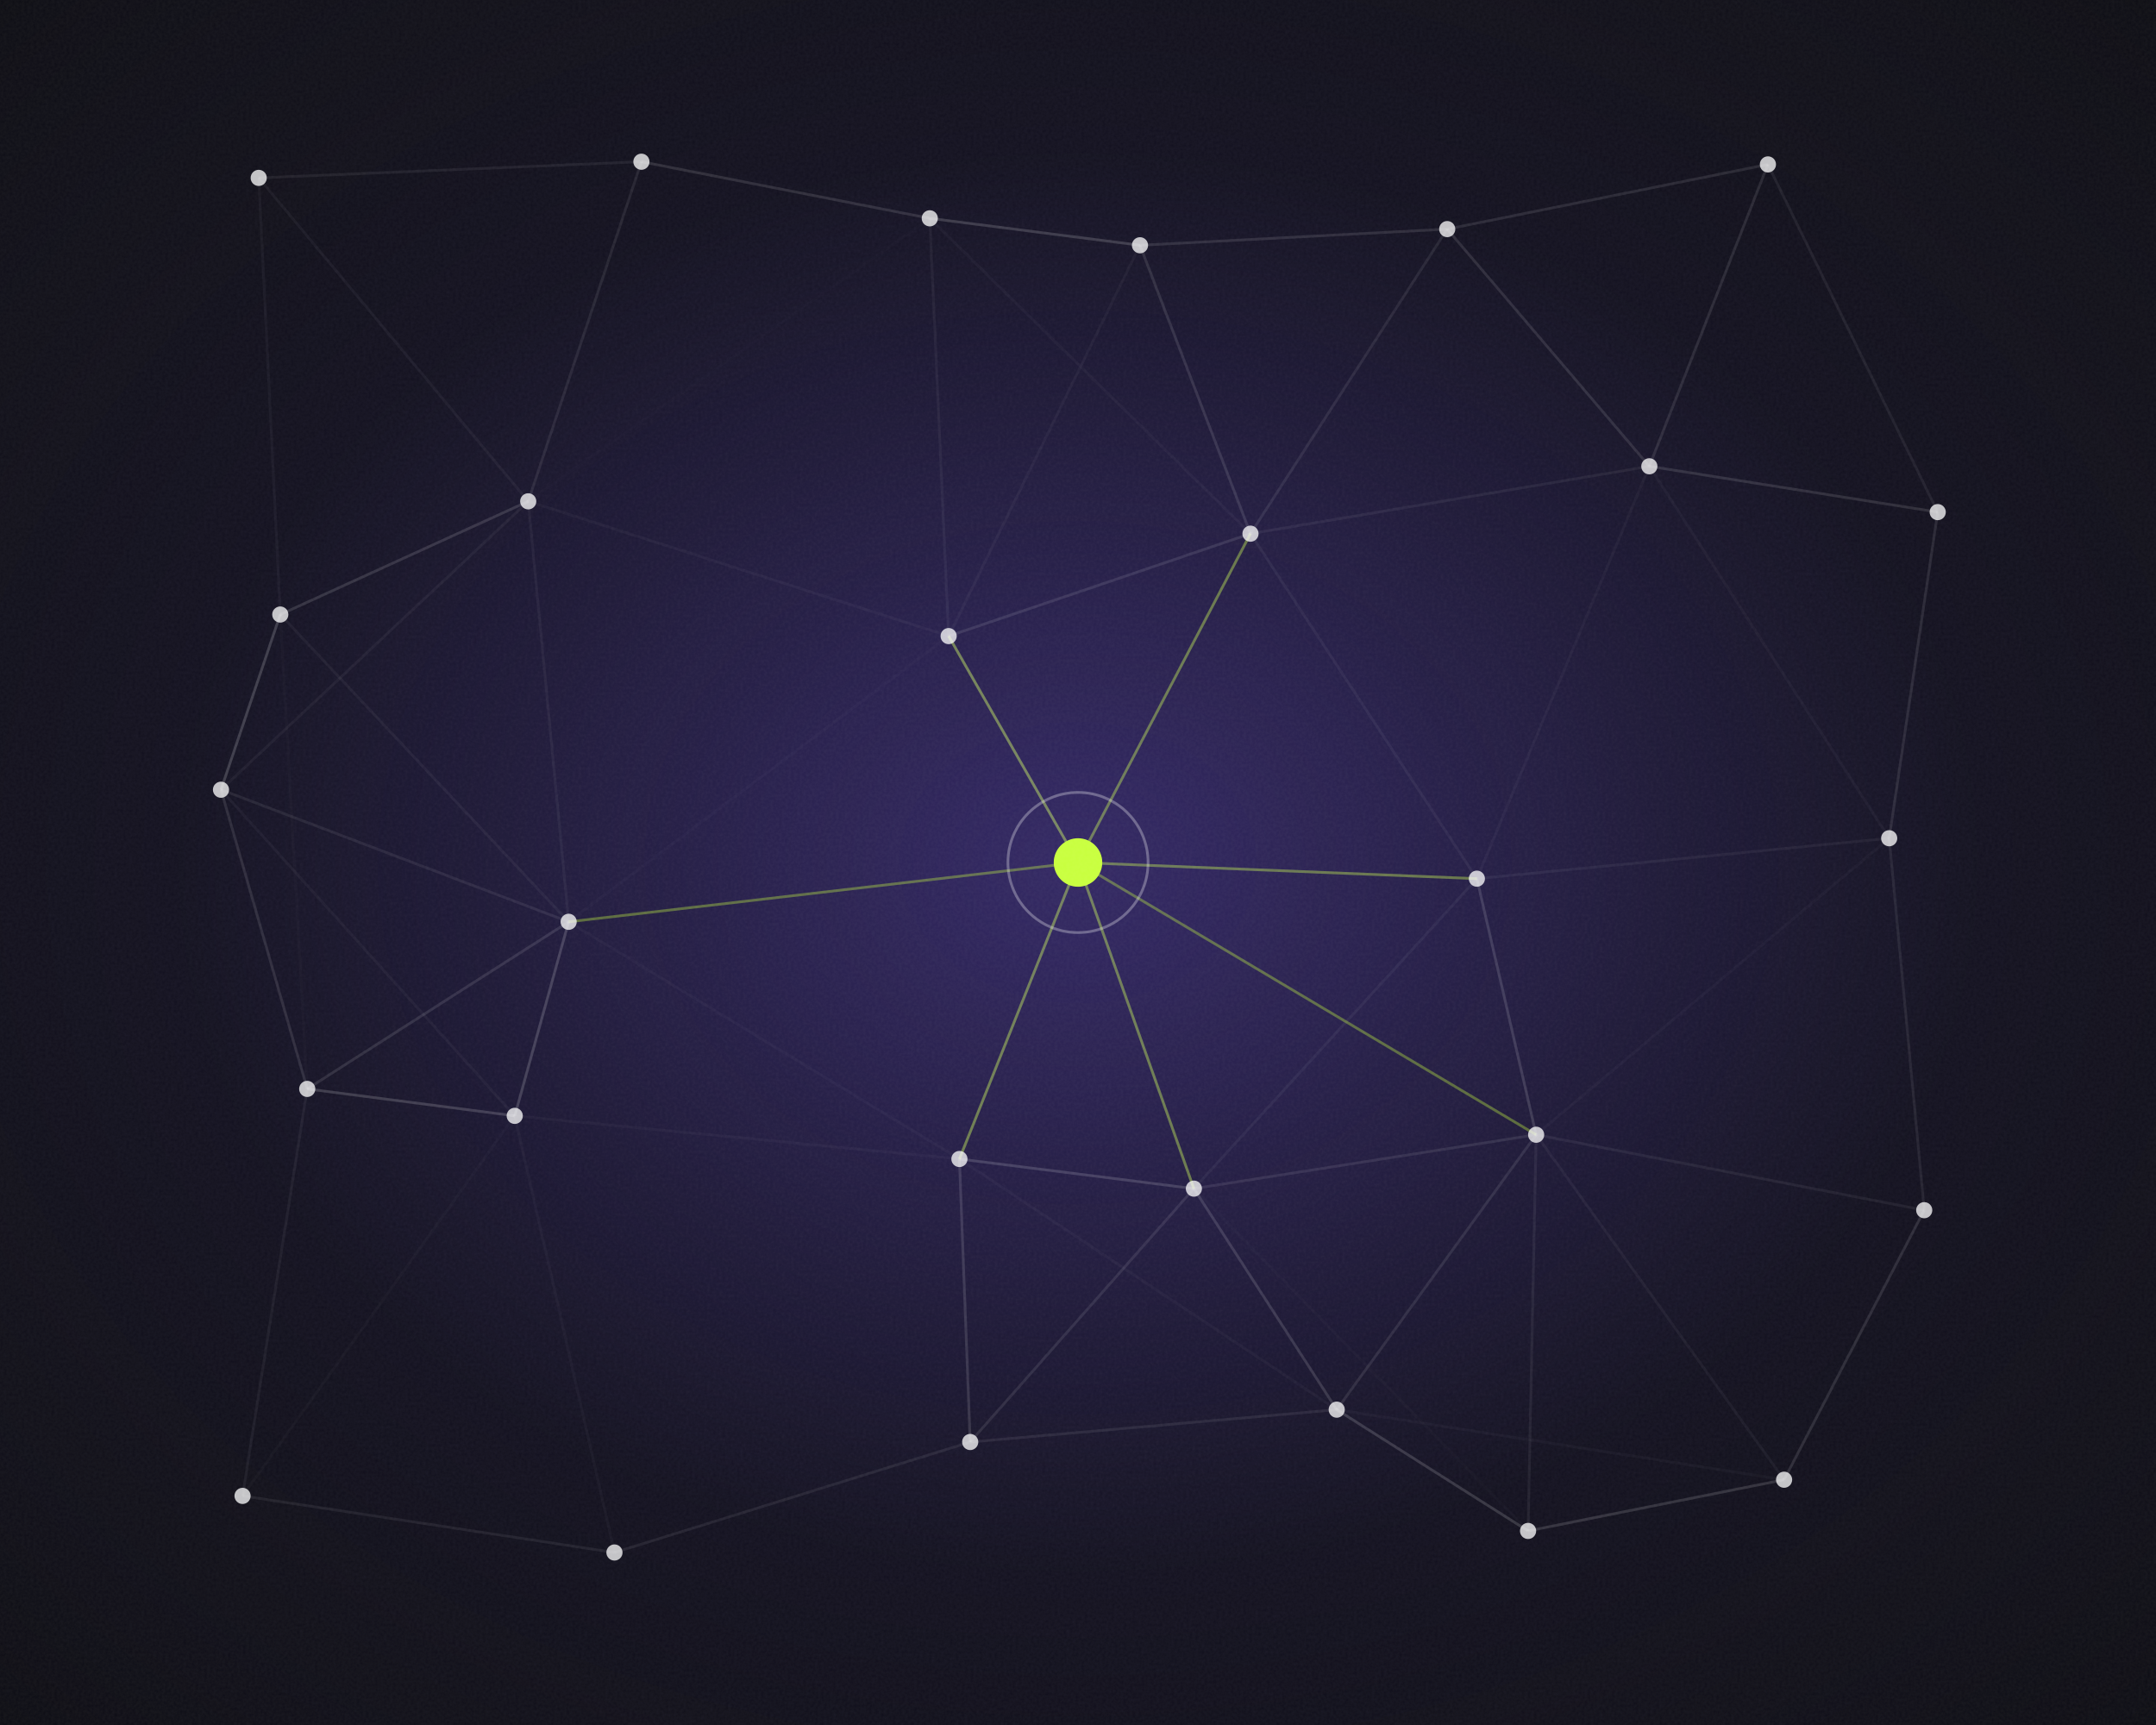
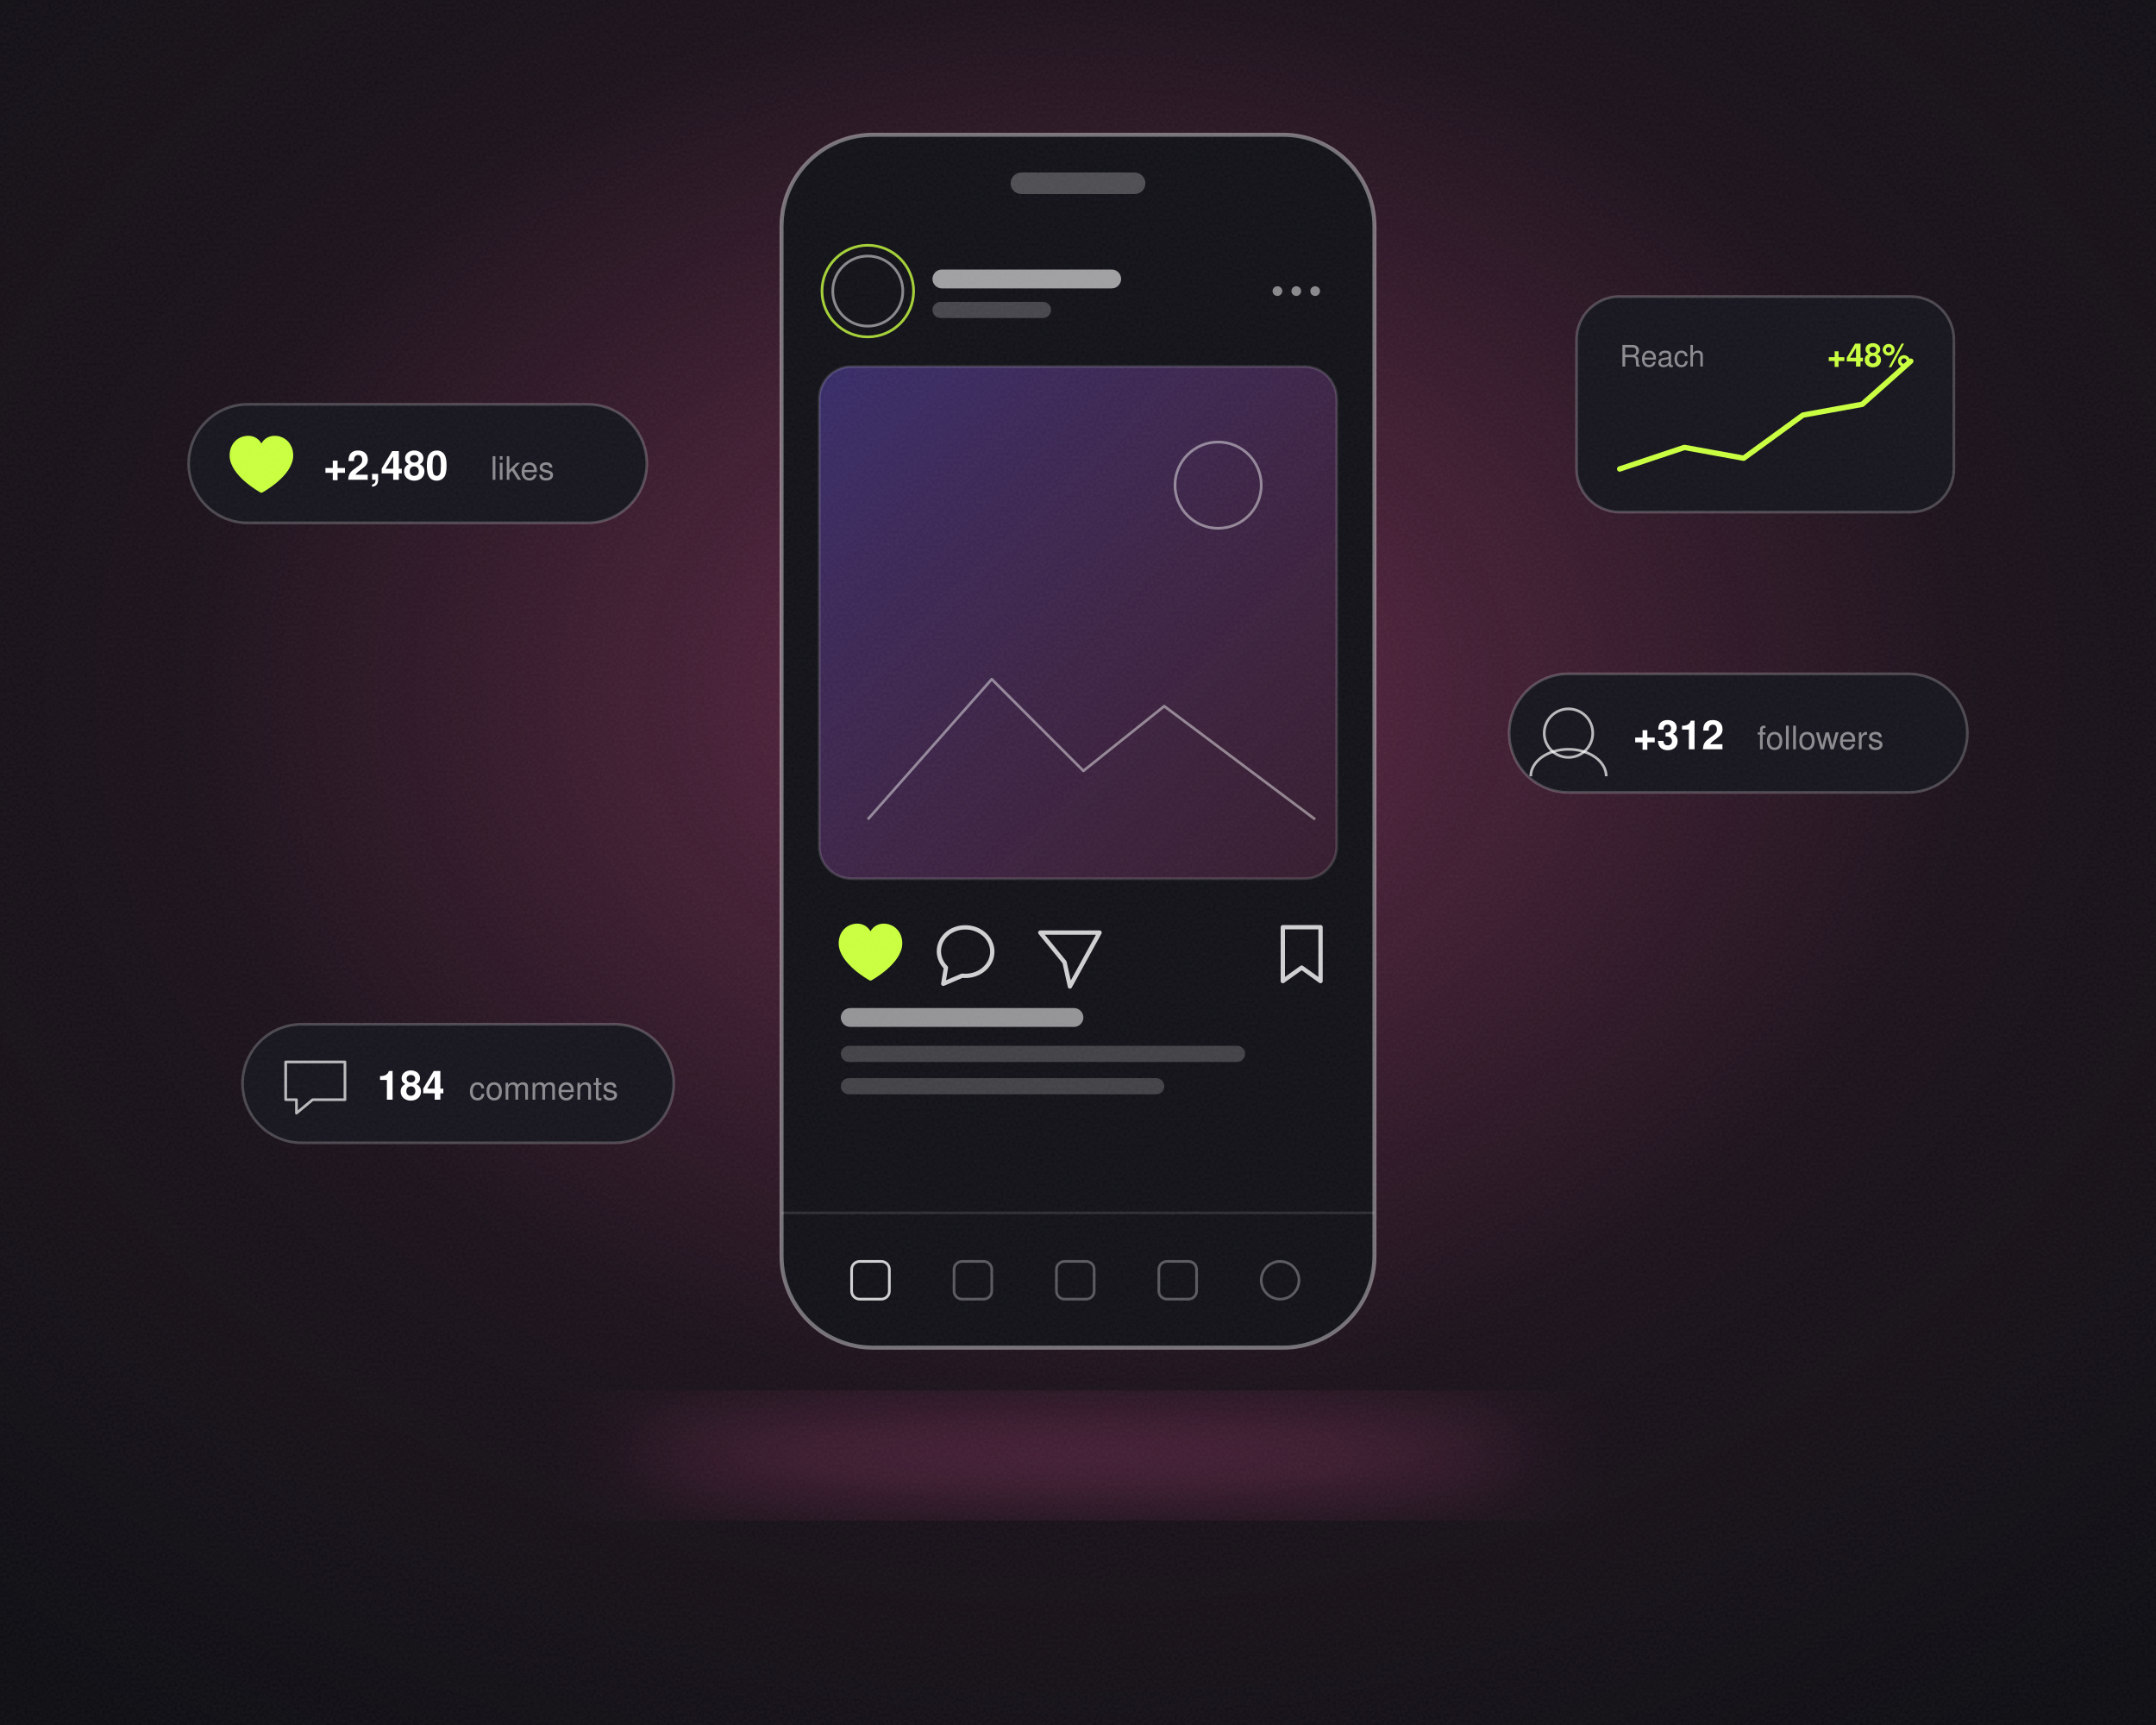
<svg xmlns="http://www.w3.org/2000/svg" viewBox="0 0 800 640">
  <defs>
-     <radialGradient id="glow" cx="0.5" cy="0.5" r=".75">
+     <radialGradient id="glow" cx="0.5" cy="0.4" r=".75">
+       <stop offset="0" stop-color="#ff5ca8" stop-opacity=".35" />
+       <stop offset=".55" stop-color="#ff5ca8" stop-opacity=".06" />
+       <stop offset="1" stop-color="#ff5ca8" stop-opacity="0" />
+     </radialGradient>
+     <linearGradient id="img" x1="0" y1="0" x2="1" y2="1">
      <stop offset="0" stop-color="#7b5cff" stop-opacity=".35" />
-       <stop offset=".55" stop-color="#7b5cff" stop-opacity=".06" />
-       <stop offset="1" stop-color="#7b5cff" stop-opacity="0" />
-     </radialGradient>
+       <stop offset="1" stop-color="#ff5ca8" stop-opacity=".15" />
+     </linearGradient>
    <filter id="grain">
-       <feTurbulence type="fractalNoise" baseFrequency=".9" numOctaves="2" seed="4" stitchTiles="stitch" />
+       <feTurbulence type="fractalNoise" baseFrequency=".9" numOctaves="2" seed="12" stitchTiles="stitch" />
      <feColorMatrix values="0 0 0 0 1 0 0 0 0 1 0 0 0 0 1 0 0 0 .05 0" />
    </filter>
    <filter id="blur" x="-50%" y="-50%" width="200%" height="200%">
      <feGaussianBlur stdDeviation="18" />
    </filter>
  </defs>
  <rect width="800" height="640" fill="#0c0c11" />
  <rect width="800" height="640" fill="url(#glow)" />
-   <line x1="400" y1="320" x2="352" y2="236" stroke="#fff" fill="none" stroke-opacity="0.138" />
-   <line x1="400" y1="320" x2="464" y2="198" stroke="#fff" fill="none" stroke-opacity="0.077" />
-   <line x1="400" y1="320" x2="548" y2="326" stroke="#fff" fill="none" stroke-opacity="0.061" />
-   <line x1="400" y1="320" x2="356" y2="430" stroke="#fff" fill="none" stroke-opacity="0.106" />
-   <line x1="400" y1="320" x2="443" y2="441" stroke="#fff" fill="none" stroke-opacity="0.091" />
-   <line x1="96" y1="66" x2="238" y2="60" stroke="#fff" fill="none" stroke-opacity="0.070" />
-   <line x1="96" y1="66" x2="104" y2="228" stroke="#fff" fill="none" stroke-opacity="0.040" />
-   <line x1="96" y1="66" x2="196" y2="186" stroke="#fff" fill="none" stroke-opacity="0.050" />
-   <line x1="238" y1="60" x2="345" y2="81" stroke="#fff" fill="none" stroke-opacity="0.120" />
-   <line x1="238" y1="60" x2="423" y2="91" stroke="#fff" fill="none" stroke-opacity="0.004" />
-   <line x1="238" y1="60" x2="196" y2="186" stroke="#fff" fill="none" stroke-opacity="0.085" />
-   <line x1="345" y1="81" x2="423" y2="91" stroke="#fff" fill="none" stroke-opacity="0.164" />
-   <line x1="345" y1="81" x2="196" y2="186" stroke="#fff" fill="none" stroke-opacity="0.011" />
-   <line x1="345" y1="81" x2="352" y2="236" stroke="#fff" fill="none" stroke-opacity="0.050" />
-   <line x1="345" y1="81" x2="464" y2="198" stroke="#fff" fill="none" stroke-opacity="0.034" />
-   <line x1="423" y1="91" x2="537" y2="85" stroke="#fff" fill="none" stroke-opacity="0.111" />
-   <line x1="423" y1="91" x2="352" y2="236" stroke="#fff" fill="none" stroke-opacity="0.041" />
-   <line x1="423" y1="91" x2="464" y2="198" stroke="#fff" fill="none" stroke-opacity="0.111" />
-   <line x1="537" y1="85" x2="656" y2="61" stroke="#fff" fill="none" stroke-opacity="0.102" />
-   <line x1="537" y1="85" x2="464" y2="198" stroke="#fff" fill="none" stroke-opacity="0.083" />
-   <line x1="537" y1="85" x2="612" y2="173" stroke="#fff" fill="none" stroke-opacity="0.110" />
-   <line x1="656" y1="61" x2="612" y2="173" stroke="#fff" fill="none" stroke-opacity="0.103" />
-   <line x1="656" y1="61" x2="719" y2="190" stroke="#fff" fill="none" stroke-opacity="0.068" />
-   <line x1="104" y1="228" x2="196" y2="186" stroke="#fff" fill="none" stroke-opacity="0.131" />
-   <line x1="104" y1="228" x2="82" y2="293" stroke="#fff" fill="none" stroke-opacity="0.178" />
-   <line x1="104" y1="228" x2="211" y2="342" stroke="#fff" fill="none" stroke-opacity="0.050" />
-   <line x1="104" y1="228" x2="114" y2="404" stroke="#fff" fill="none" stroke-opacity="0.019" />
-   <line x1="196" y1="186" x2="352" y2="236" stroke="#fff" fill="none" stroke-opacity="0.038" />
-   <line x1="196" y1="186" x2="82" y2="293" stroke="#fff" fill="none" stroke-opacity="0.049" />
-   <line x1="196" y1="186" x2="211" y2="342" stroke="#fff" fill="none" stroke-opacity="0.048" />
-   <line x1="352" y1="236" x2="464" y2="198" stroke="#fff" fill="none" stroke-opacity="0.105" />
-   <line x1="352" y1="236" x2="211" y2="342" stroke="#fff" fill="none" stroke-opacity="0.020" />
-   <line x1="464" y1="198" x2="612" y2="173" stroke="#fff" fill="none" stroke-opacity="0.059" />
-   <line x1="464" y1="198" x2="548" y2="326" stroke="#fff" fill="none" stroke-opacity="0.054" />
-   <line x1="612" y1="173" x2="719" y2="190" stroke="#fff" fill="none" stroke-opacity="0.121" />
-   <line x1="612" y1="173" x2="548" y2="326" stroke="#fff" fill="none" stroke-opacity="0.037" />
-   <line x1="612" y1="173" x2="701" y2="311" stroke="#fff" fill="none" stroke-opacity="0.038" />
-   <line x1="719" y1="190" x2="701" y2="311" stroke="#fff" fill="none" stroke-opacity="0.100" />
-   <line x1="82" y1="293" x2="211" y2="342" stroke="#fff" fill="none" stroke-opacity="0.077" />
-   <line x1="82" y1="293" x2="114" y2="404" stroke="#fff" fill="none" stroke-opacity="0.109" />
-   <line x1="82" y1="293" x2="191" y2="414" stroke="#fff" fill="none" stroke-opacity="0.040" />
-   <line x1="211" y1="342" x2="114" y2="404" stroke="#fff" fill="none" stroke-opacity="0.110" />
-   <line x1="211" y1="342" x2="191" y2="414" stroke="#fff" fill="none" stroke-opacity="0.170" />
-   <line x1="211" y1="342" x2="356" y2="430" stroke="#fff" fill="none" stroke-opacity="0.029" />
-   <line x1="548" y1="326" x2="701" y2="311" stroke="#fff" fill="none" stroke-opacity="0.054" />
-   <line x1="548" y1="326" x2="443" y2="441" stroke="#fff" fill="none" stroke-opacity="0.050" />
-   <line x1="548" y1="326" x2="570" y2="421" stroke="#fff" fill="none" stroke-opacity="0.136" />
-   <line x1="701" y1="311" x2="570" y2="421" stroke="#fff" fill="none" stroke-opacity="0.028" />
-   <line x1="701" y1="311" x2="714" y2="449" stroke="#fff" fill="none" stroke-opacity="0.076" />
-   <line x1="114" y1="404" x2="191" y2="414" stroke="#fff" fill="none" stroke-opacity="0.166" />
-   <line x1="114" y1="404" x2="90" y2="555" stroke="#fff" fill="none" stroke-opacity="0.055" />
-   <line x1="191" y1="414" x2="356" y2="430" stroke="#fff" fill="none" stroke-opacity="0.035" />
-   <line x1="191" y1="414" x2="90" y2="555" stroke="#fff" fill="none" stroke-opacity="0.024" />
-   <line x1="191" y1="414" x2="228" y2="576" stroke="#fff" fill="none" stroke-opacity="0.035" />
-   <line x1="356" y1="430" x2="443" y2="441" stroke="#fff" fill="none" stroke-opacity="0.151" />
-   <line x1="356" y1="430" x2="360" y2="535" stroke="#fff" fill="none" stroke-opacity="0.125" />
-   <line x1="356" y1="430" x2="496" y2="523" stroke="#fff" fill="none" stroke-opacity="0.032" />
-   <line x1="443" y1="441" x2="570" y2="421" stroke="#fff" fill="none" stroke-opacity="0.090" />
-   <line x1="443" y1="441" x2="360" y2="535" stroke="#fff" fill="none" stroke-opacity="0.095" />
-   <line x1="443" y1="441" x2="496" y2="523" stroke="#fff" fill="none" stroke-opacity="0.136" />
-   <line x1="443" y1="441" x2="567" y2="568" stroke="#fff" fill="none" stroke-opacity="0.018" />
-   <line x1="570" y1="421" x2="714" y2="449" stroke="#fff" fill="none" stroke-opacity="0.065" />
-   <line x1="570" y1="421" x2="496" y2="523" stroke="#fff" fill="none" stroke-opacity="0.094" />
-   <line x1="570" y1="421" x2="567" y2="568" stroke="#fff" fill="none" stroke-opacity="0.063" />
-   <line x1="570" y1="421" x2="662" y2="549" stroke="#fff" fill="none" stroke-opacity="0.047" />
-   <line x1="714" y1="449" x2="567" y2="568" stroke="#fff" fill="none" stroke-opacity="0.002" />
-   <line x1="714" y1="449" x2="662" y2="549" stroke="#fff" fill="none" stroke-opacity="0.114" />
-   <line x1="90" y1="555" x2="228" y2="576" stroke="#fff" fill="none" stroke-opacity="0.074" />
-   <line x1="228" y1="576" x2="360" y2="535" stroke="#fff" fill="none" stroke-opacity="0.076" />
-   <line x1="360" y1="535" x2="496" y2="523" stroke="#fff" fill="none" stroke-opacity="0.079" />
-   <line x1="496" y1="523" x2="567" y2="568" stroke="#fff" fill="none" stroke-opacity="0.156" />
-   <line x1="496" y1="523" x2="662" y2="549" stroke="#fff" fill="none" stroke-opacity="0.033" />
-   <line x1="567" y1="568" x2="662" y2="549" stroke="#fff" fill="none" stroke-opacity="0.138" />
-   <line x1="400" y1="320" x2="352" y2="236" stroke="#c8ff3d" stroke-opacity=".35" />
-   <line x1="400" y1="320" x2="464" y2="198" stroke="#c8ff3d" stroke-opacity=".35" />
-   <line x1="400" y1="320" x2="211" y2="342" stroke="#c8ff3d" stroke-opacity=".35" />
-   <line x1="400" y1="320" x2="548" y2="326" stroke="#c8ff3d" stroke-opacity=".35" />
-   <line x1="400" y1="320" x2="356" y2="430" stroke="#c8ff3d" stroke-opacity=".35" />
-   <line x1="400" y1="320" x2="443" y2="441" stroke="#c8ff3d" stroke-opacity=".35" />
-   <line x1="400" y1="320" x2="570" y2="421" stroke="#c8ff3d" stroke-opacity=".35" />
-   <circle cx="400" cy="320" r="3" fill="#fff" fill-opacity=".75" />
-   <circle cx="96" cy="66" r="3" fill="#fff" fill-opacity=".75" />
-   <circle cx="238" cy="60" r="3" fill="#fff" fill-opacity=".75" />
-   <circle cx="345" cy="81" r="3" fill="#fff" fill-opacity=".75" />
-   <circle cx="423" cy="91" r="3" fill="#fff" fill-opacity=".75" />
-   <circle cx="537" cy="85" r="3" fill="#fff" fill-opacity=".75" />
-   <circle cx="656" cy="61" r="3" fill="#fff" fill-opacity=".75" />
-   <circle cx="104" cy="228" r="3" fill="#fff" fill-opacity=".75" />
-   <circle cx="196" cy="186" r="3" fill="#fff" fill-opacity=".75" />
-   <circle cx="352" cy="236" r="3" fill="#fff" fill-opacity=".75" />
-   <circle cx="464" cy="198" r="3" fill="#fff" fill-opacity=".75" />
-   <circle cx="612" cy="173" r="3" fill="#fff" fill-opacity=".75" />
-   <circle cx="719" cy="190" r="3" fill="#fff" fill-opacity=".75" />
-   <circle cx="82" cy="293" r="3" fill="#fff" fill-opacity=".75" />
-   <circle cx="211" cy="342" r="3" fill="#fff" fill-opacity=".75" />
-   <circle cx="548" cy="326" r="3" fill="#fff" fill-opacity=".75" />
-   <circle cx="701" cy="311" r="3" fill="#fff" fill-opacity=".75" />
-   <circle cx="114" cy="404" r="3" fill="#fff" fill-opacity=".75" />
-   <circle cx="191" cy="414" r="3" fill="#fff" fill-opacity=".75" />
-   <circle cx="356" cy="430" r="3" fill="#fff" fill-opacity=".75" />
-   <circle cx="443" cy="441" r="3" fill="#fff" fill-opacity=".75" />
-   <circle cx="570" cy="421" r="3" fill="#fff" fill-opacity=".75" />
-   <circle cx="714" cy="449" r="3" fill="#fff" fill-opacity=".75" />
-   <circle cx="90" cy="555" r="3" fill="#fff" fill-opacity=".75" />
-   <circle cx="228" cy="576" r="3" fill="#fff" fill-opacity=".75" />
-   <circle cx="360" cy="535" r="3" fill="#fff" fill-opacity=".75" />
-   <circle cx="496" cy="523" r="3" fill="#fff" fill-opacity=".75" />
-   <circle cx="567" cy="568" r="3" fill="#fff" fill-opacity=".75" />
-   <circle cx="662" cy="549" r="3" fill="#fff" fill-opacity=".75" />
-   <circle cx="400" cy="320" r="26" stroke="#fff" fill="none" stroke-opacity=".3" />
-   <circle cx="400" cy="320" r="9" fill="#c8ff3d" />
+   <ellipse cx="400" cy="540" rx="170" ry="12" fill="#ff5ca8" opacity=".35" filter="url(#blur)" />
+   <rect x="290" y="50" width="220" height="450" rx="34" fill="#101017" stroke="#fff" stroke-opacity=".4" stroke-width="1.5" />
+   <rect x="375" y="64" width="50" height="8" rx="4" fill="#fff" fill-opacity=".25" />
+   <circle cx="322" cy="108" r="13" fill="none" stroke="url(#img)" stroke-width="0" />
+   <circle cx="322" cy="108" r="13" stroke="#fff" fill="none" stroke-opacity=".5" />
+   <circle cx="322" cy="108" r="17" fill="none" stroke="#c8ff3d" stroke-opacity=".8" />
+   <rect x="346" y="100" width="70" height="7" rx="3.5" fill="#fff" fill-opacity="0.6" />
+   <rect x="346" y="112" width="44" height="6" rx="3.0" fill="#fff" fill-opacity="0.22" />
+   <circle cx="474" cy="108" r="1.8" fill="#fff" fill-opacity=".5" />
+   <circle cx="481" cy="108" r="1.8" fill="#fff" fill-opacity=".5" />
+   <circle cx="488" cy="108" r="1.8" fill="#fff" fill-opacity=".5" />
+   <rect x="304" y="136" width="192" height="190" rx="12" fill="url(#img)" stroke="#fff" stroke-opacity=".15" />
+   <path d="M322 304 l46 -52 34 34 30 -24 56 42" stroke="#fff" fill="none" stroke-opacity=".45" stroke-linejoin="round" />
+   <circle cx="452" cy="180" r="16" stroke="#fff" fill="none" stroke-opacity=".45" />
+   <path transform="translate(312 344) scale(1)" d="M0 6C0-2 11-3 11 5 11-3 22-2 22 6 22 13 11 19 11 19S0 13 0 6z" fill="#c8ff3d" stroke="#c8ff3d" stroke-opacity="1" stroke-width="1.60" stroke-linejoin="round" />
+   <path d="M352 346a10 9 0 1 1 5 16l-7 3 1-6a10 9 0 0 1 1-13z" stroke="#fff" fill="none" stroke-opacity=".8" stroke-width="1.6" stroke-linejoin="round" />
+   <path d="M386 346l22 0-11 20-2-9z" stroke="#fff" fill="none" stroke-opacity=".8" stroke-width="1.6" stroke-linejoin="round" />
+   <path d="M476 344h14v20l-7-5-7 5z" stroke="#fff" fill="none" stroke-opacity=".8" stroke-width="1.6" stroke-linejoin="round" />
+   <rect x="312" y="374" width="90" height="7" rx="3.5" fill="#fff" fill-opacity="0.55" />
+   <rect x="312" y="388" width="150" height="6" rx="3.0" fill="#fff" fill-opacity="0.2" />
+   <rect x="312" y="400" width="120" height="6" rx="3.0" fill="#fff" fill-opacity="0.2" />
+   <line x1="290" y1="450" x2="510" y2="450" stroke="#fff" fill="none" stroke-opacity=".12" />
+   <rect x="316" y="468" width="14" height="14" rx="3" stroke="#fff" fill="none" stroke-opacity="0.8" />
+   <rect x="354" y="468" width="14" height="14" rx="3" stroke="#fff" fill="none" stroke-opacity="0.3" />
+   <rect x="392" y="468" width="14" height="14" rx="3" stroke="#fff" fill="none" stroke-opacity="0.3" />
+   <rect x="430" y="468" width="14" height="14" rx="3" stroke="#fff" fill="none" stroke-opacity="0.3" />
+   <rect x="468" y="468" width="14" height="14" rx="7" stroke="#fff" fill="none" stroke-opacity="0.3" />
+   <g transform="translate(70 150)">
+     <rect width="170" height="44" rx="22" fill="#15141d" stroke="#fff" stroke-opacity=".22" />
+     <path transform="translate(16 13) scale(1)" d="M0 6C0-2 11-3 11 5 11-3 22-2 22 6 22 13 11 19 11 19S0 13 0 6z" fill="#c8ff3d" stroke="#c8ff3d" stroke-opacity="1" stroke-width="1.60" stroke-linejoin="round" />
+     <text x="50" y="28" font-family="Helvetica, Arial, sans-serif" font-size="15" font-weight="700" fill="#fff">+2,480</text>
+     <text x="112" y="28" font-family="Helvetica, Arial, sans-serif" font-size="12" fill="#fff" fill-opacity=".5">likes</text>
+   </g>
+   <g transform="translate(560 250)">
+     <rect width="170" height="44" rx="22" fill="#15141d" stroke="#fff" stroke-opacity=".22" />
+     <circle cx="22" cy="22" r="9" stroke="#fff" fill="none" stroke-opacity=".7" />
+     <path d="M8 38a14 10 0 0 1 28 0" stroke="#fff" fill="none" stroke-opacity=".7" />
+     <text x="46" y="28" font-family="Helvetica, Arial, sans-serif" font-size="15" font-weight="700" fill="#fff">+312</text>
+     <text x="92" y="28" font-family="Helvetica, Arial, sans-serif" font-size="12" fill="#fff" fill-opacity=".5">followers</text>
+   </g>
+   <g transform="translate(90 380)">
+     <rect width="160" height="44" rx="22" fill="#15141d" stroke="#fff" stroke-opacity=".22" />
+     <path d="M16 14h22v14h-12l-6 5v-5h-4z" stroke="#fff" fill="none" stroke-opacity=".7" stroke-linejoin="round" />
+     <text x="50" y="28" font-family="Helvetica, Arial, sans-serif" font-size="15" font-weight="700" fill="#fff">184</text>
+     <text x="84" y="28" font-family="Helvetica, Arial, sans-serif" font-size="12" fill="#fff" fill-opacity=".5">comments</text>
+   </g>
+   <g transform="translate(585 110)">
+     <rect width="140" height="80" rx="16" fill="#15141d" stroke="#fff" stroke-opacity=".22" />
+     <text x="16" y="26" font-family="Helvetica, Arial, sans-serif" font-size="11" fill="#fff" fill-opacity=".5">Reach</text>
+     <polyline points="16,64 40,56 62,60 84,44 106,40 124,24" fill="none" stroke="#c8ff3d" stroke-width="2" stroke-linejoin="round" stroke-linecap="round" />
+     <text x="124" y="26" text-anchor="end" font-family="Helvetica, Arial, sans-serif" font-size="12" font-weight="700" fill="#c8ff3d">+48%</text>
+   </g>
  <rect width="800" height="640" filter="url(#grain)" />
</svg>
